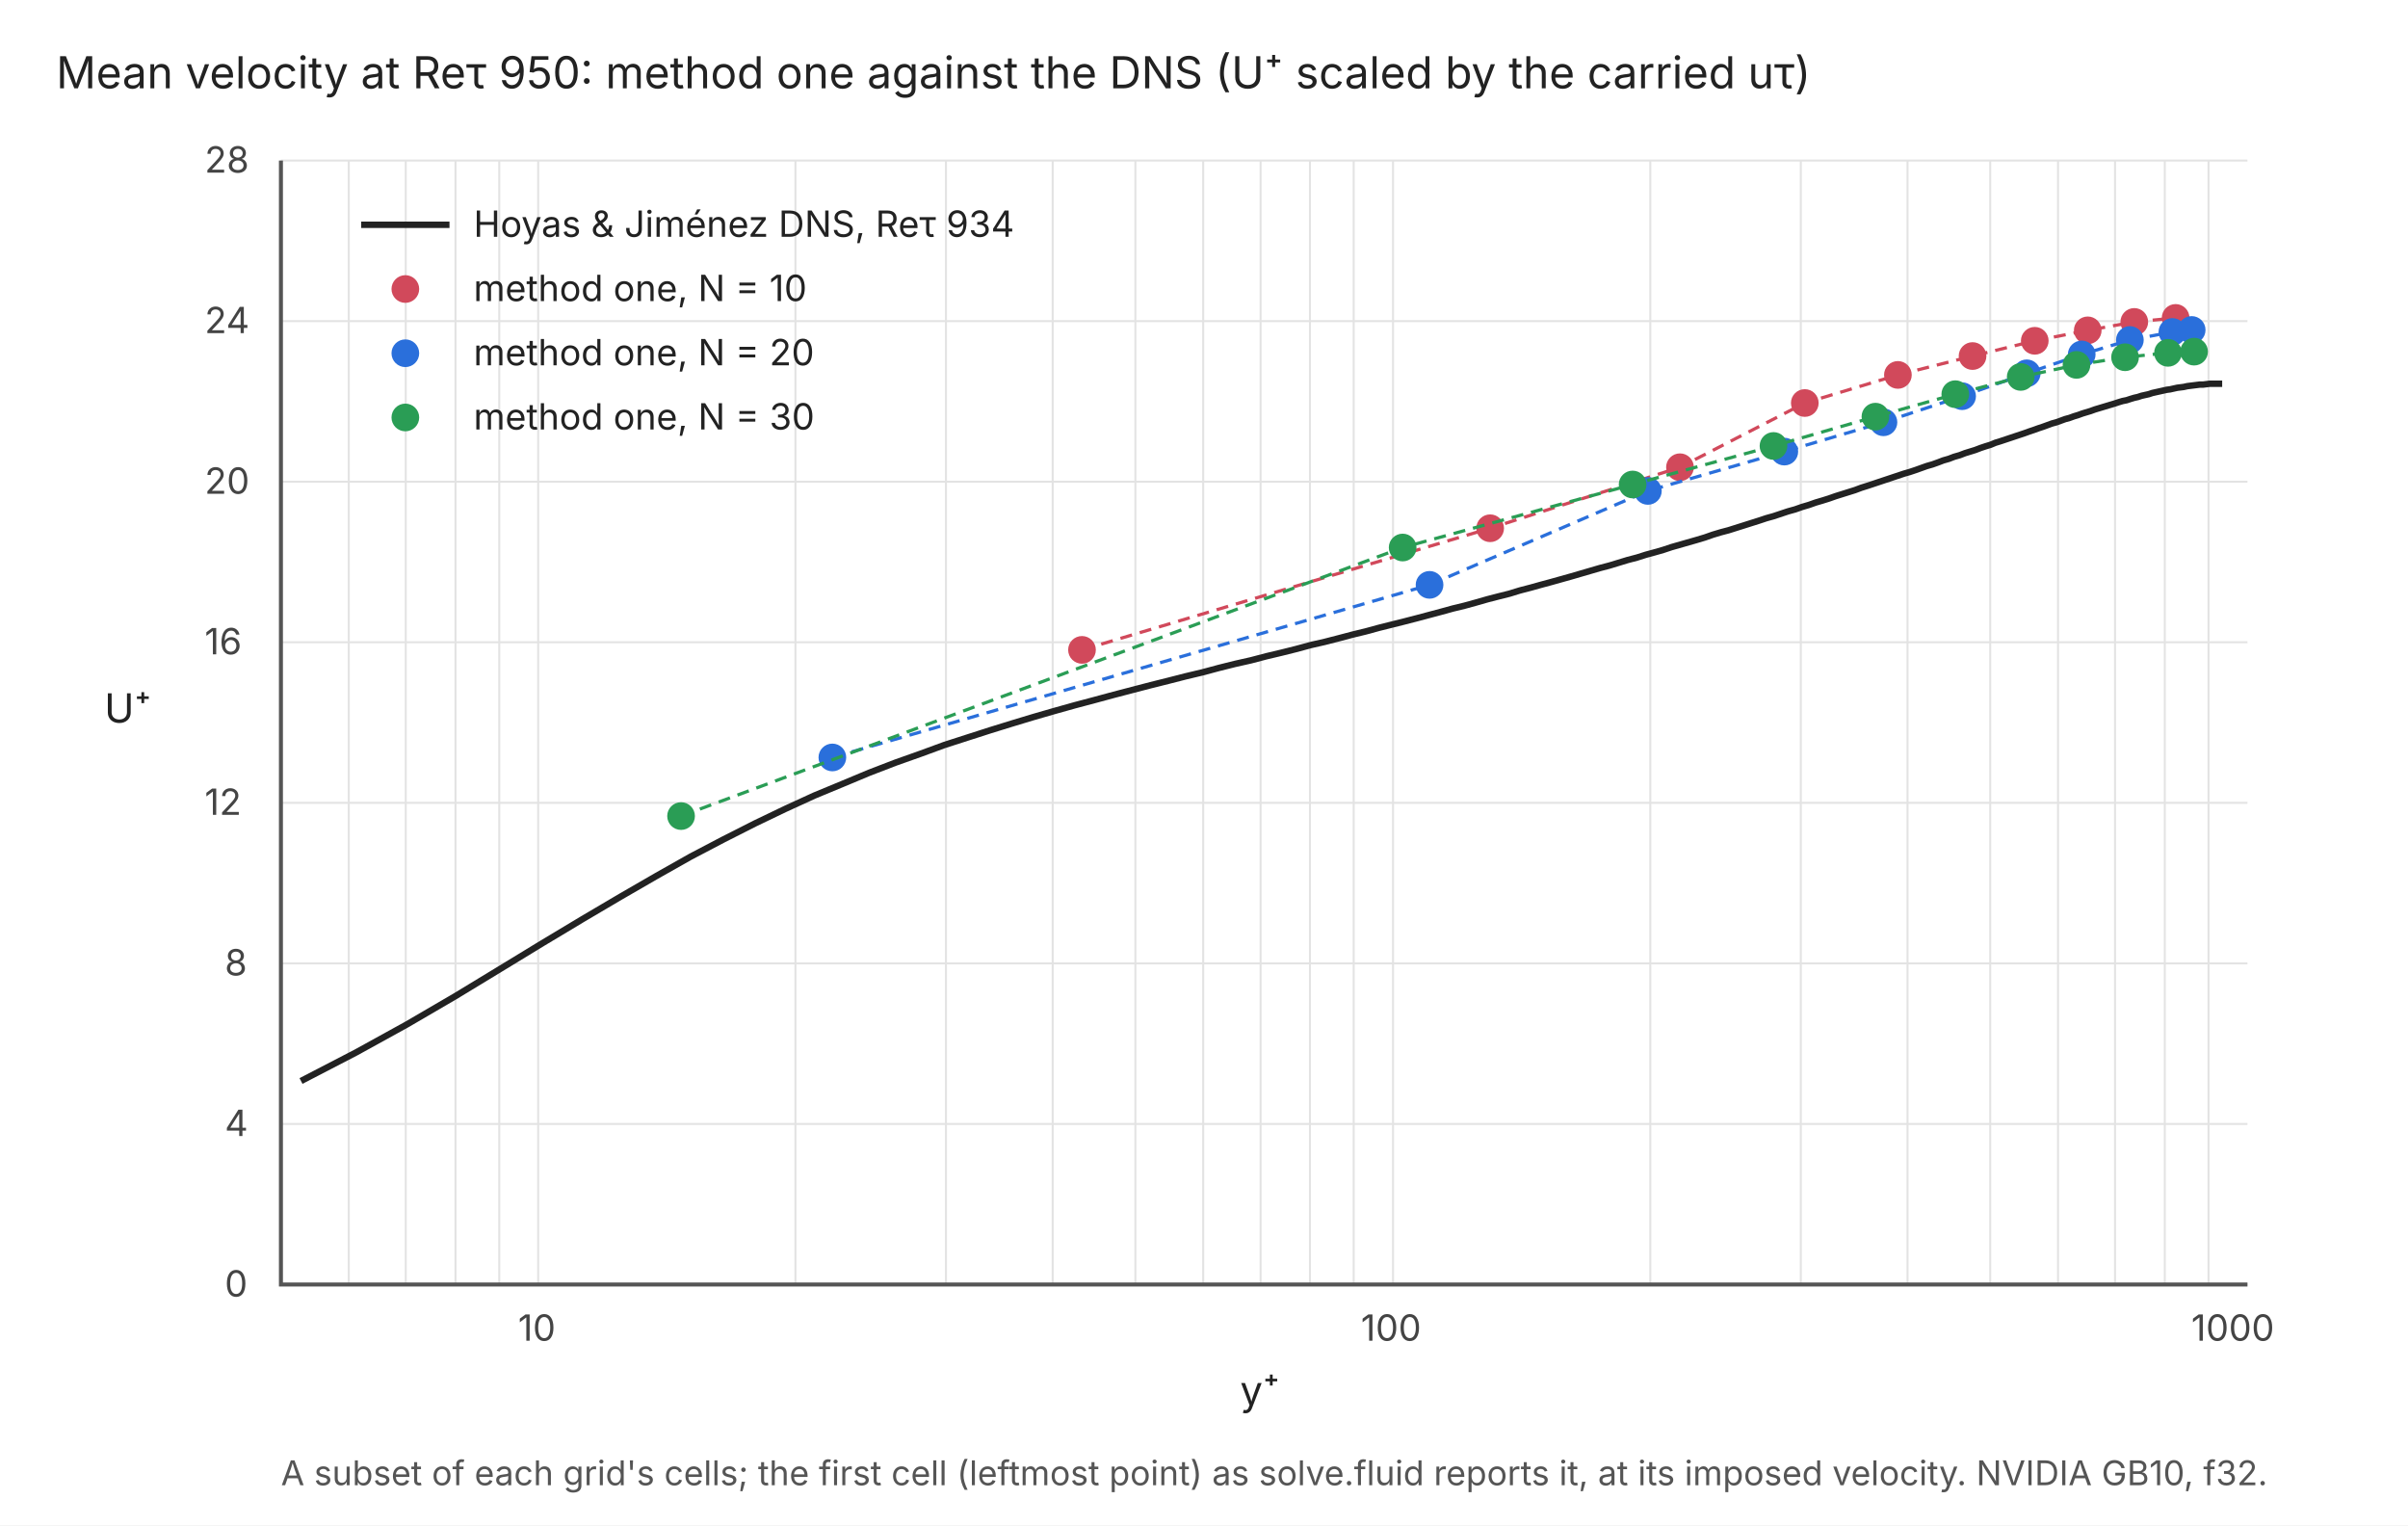
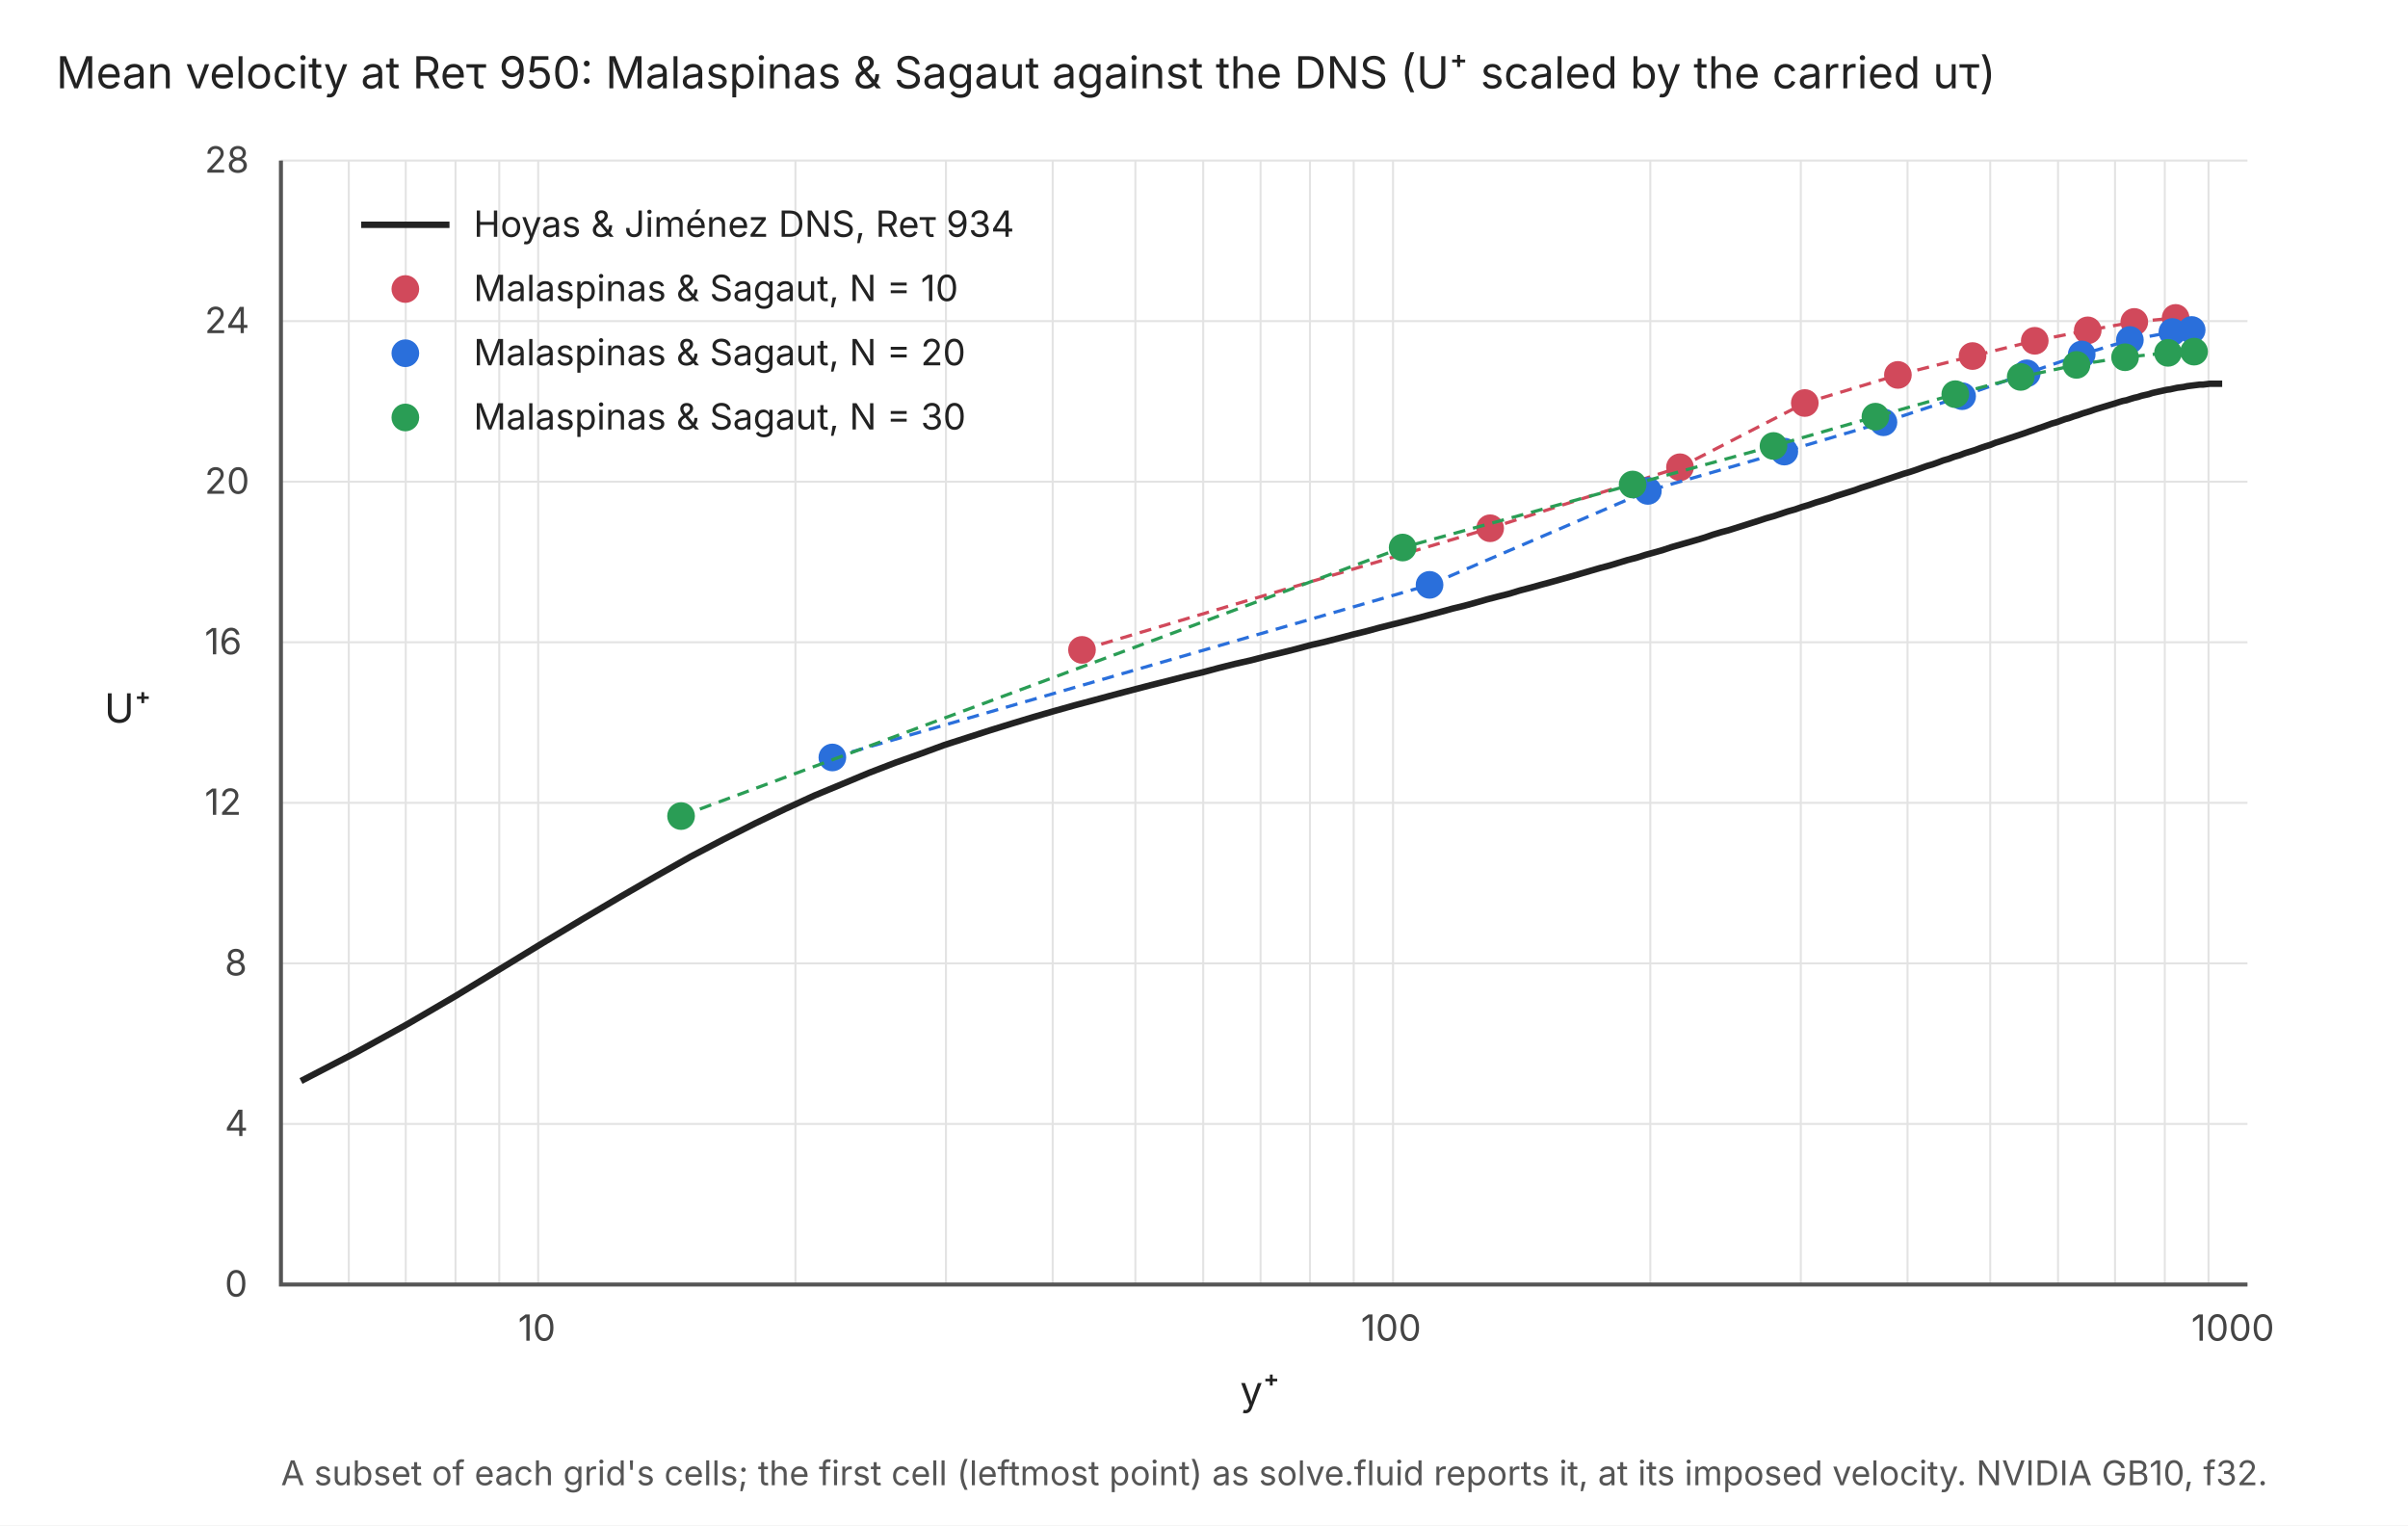
<svg xmlns="http://www.w3.org/2000/svg" width="600" height="380" viewBox="0 0 600 380">
  <g id="Layer_1" data-name="Layer 1">
    <path d="M0 0 L600 0 L600 380 L0 380 Z" fill="#ffffff" />
    <path d="M70 40 L70 320 M86.9 40 L86.9 320 M101.1 40 L101.1 320 M113.5 40 L113.5 320 M124.4 40 L124.4 320 M134.1 40 L134.1 320 M198.2 40 L198.2 320 M235.7 40 L235.7 320 M262.3 40 L262.3 320 M282.9 40 L282.9 320 M299.8 40 L299.8 320 M314.1 40 L314.1 320 M326.4 40 L326.4 320 M337.3 40 L337.3 320 M347.1 40 L347.1 320 M411.2 40 L411.2 320 M448.7 40 L448.7 320 M475.3 40 L475.3 320 M495.9 40 L495.9 320 M512.8 40 L512.8 320 M527 40 L527 320 M539.4 40 L539.4 320 M550.3 40 L550.3 320 M70 320 L560 320 M70 280 L560 280 M70 240 L560 240 M70 200 L560 200 M70 160 L560 160 M70 120 L560 120 M70 80 L560 80 M70 40 L560 40" fill="none" stroke="#e3e3e3" stroke-width="0.5" stroke-miterlimit="10" />
    <path d="M70 40 L70 320 L560 320" fill="none" stroke="#555555" stroke-miterlimit="10" />
    <text transform="matrix(1 0 0 1 129.1 334)" x="0" y="0" xml:space="preserve" font-family="Inter, Helvetica, Arial, sans-serif" font-size="9" fill="#444444">
      <tspan x="0" y="0">10</tspan>
    </text>
    <text transform="matrix(1 0 0 1 339.1 334)" x="0" y="0" xml:space="preserve" font-family="Inter, Helvetica, Arial, sans-serif" font-size="9" fill="#444444">
      <tspan x="0" y="0">100</tspan>
    </text>
    <text transform="matrix(1 0 0 1 546 334)" x="0" y="0" xml:space="preserve" font-family="Inter, Helvetica, Arial, sans-serif" font-size="9" fill="#444444">
      <tspan x="0" y="0">1000</tspan>
    </text>
    <text transform="matrix(1 0 0 1 56 323)" x="0" y="0" xml:space="preserve" font-family="Inter, Helvetica, Arial, sans-serif" font-size="9" fill="#444444">
      <tspan x="0" y="0">0</tspan>
    </text>
    <text transform="matrix(1 0 0 1 56 283)" x="0" y="0" xml:space="preserve" font-family="Inter, Helvetica, Arial, sans-serif" font-size="9" fill="#444444">
      <tspan x="0" y="0">4</tspan>
    </text>
    <text transform="matrix(1 0 0 1 56 243)" x="0" y="0" xml:space="preserve" font-family="Inter, Helvetica, Arial, sans-serif" font-size="9" fill="#444444">
      <tspan x="0" y="0">8</tspan>
    </text>
    <text transform="matrix(1 0 0 1 51 203)" x="0" y="0" xml:space="preserve" font-family="Inter, Helvetica, Arial, sans-serif" font-size="9" fill="#444444">
      <tspan x="0" y="0">12</tspan>
    </text>
    <text transform="matrix(1 0 0 1 51 163)" x="0" y="0" xml:space="preserve" font-family="Inter, Helvetica, Arial, sans-serif" font-size="9" fill="#444444">
      <tspan x="0" y="0">16</tspan>
    </text>
    <text transform="matrix(1 0 0 1 51 123)" x="0" y="0" xml:space="preserve" font-family="Inter, Helvetica, Arial, sans-serif" font-size="9" fill="#444444">
      <tspan x="0" y="0">20</tspan>
    </text>
    <text transform="matrix(1 0 0 1 51 83)" x="0" y="0" xml:space="preserve" font-family="Inter, Helvetica, Arial, sans-serif" font-size="9" fill="#444444">
      <tspan x="0" y="0">24</tspan>
    </text>
    <text transform="matrix(1 0 0 1 51 43)" x="0" y="0" xml:space="preserve" font-family="Inter, Helvetica, Arial, sans-serif" font-size="9" fill="#444444">
      <tspan x="0" y="0">28</tspan>
    </text>
    <text transform="matrix(1 0 0 1 309 350)" x="0" y="0" xml:space="preserve" font-family="Inter, Helvetica, Arial, sans-serif" font-size="10" fill="#222222">
      <tspan x="0" y="0">y⁺</tspan>
    </text>
    <text transform="matrix(1 0 0 1 26 180)" x="0" y="0" xml:space="preserve" font-family="Inter, Helvetica, Arial, sans-serif" font-size="10" fill="#222222">
      <tspan x="0" y="0">U⁺</tspan>
    </text>
    <path d="M75 269.3 L88.7 262.2 L101.4 255.2 L113.4 248.2 L124.6 241.4 L135.1 235 L145.1 229 L154.6 223.4 L163.6 218.2 L172.1 213.4 L180.3 209.1 L188.2 205.1 L195.7 201.5 L202.9 198.2 L209.9 195.3 L216.6 192.5 L223.1 190 L229.3 187.8 L235.3 185.6 L241.2 183.7 L246.8 181.9 L252.3 180.2 L257.6 178.6 L262.8 177.1 L267.8 175.7 L272.7 174.4 L277.5 173.1 L282.1 171.9 L286.7 170.7 L291.1 169.6 L295.4 168.5 L299.6 167.5 L303.7 166.4 L307.7 165.4 L311.7 164.5 L315.5 163.5 L319.3 162.6 L322.9 161.7 L326.6 160.7 L330.1 159.9 L333.6 159 L337 158.1 L340.3 157.3 L343.6 156.4 L346.8 155.6 L350 154.8 L353.1 154 L356.1 153.2 L359.1 152.4 L362 151.6 L364.9 150.9 L367.8 150.1 L370.6 149.3 L373.3 148.6 L376.1 147.9 L378.7 147.1 L381.4 146.4 L383.9 145.7 L386.5 145 L389 144.3 L391.5 143.6 L393.9 142.9 L396.3 142.2 L398.7 141.5 L401 140.9 L403.3 140.2 L405.6 139.5 L407.9 138.9 L410.1 138.2 L412.3 137.6 L414.4 137 L416.5 136.3 L418.6 135.7 L420.7 135.1 L422.8 134.5 L424.8 133.9 L426.8 133.2 L428.8 132.6 L430.7 132.1 L432.6 131.5 L434.5 130.9 L436.4 130.3 L438.3 129.7 L440.1 129.1 L441.9 128.6 L443.7 128 L445.5 127.4 L447.3 126.9 L449 126.3 L450.7 125.8 L452.4 125.2 L454.1 124.7 L455.7 124.2 L457.4 123.6 L459 123.1 L460.6 122.6 L462.2 122.1 L463.8 121.5 L465.4 121 L466.9 120.5 L468.4 120 L469.9 119.5 L471.4 119 L472.9 118.5 L474.4 118 L475.8 117.6 L477.3 117.1 L478.7 116.6 L480.1 116.1 L481.5 115.7 L482.9 115.2 L484.2 114.7 L485.6 114.3 L486.9 113.8 L488.3 113.4 L489.6 112.9 L490.9 112.5 L492.2 112.1 L493.5 111.6 L494.7 111.2 L496 110.8 L497.2 110.3 L498.5 109.9 L499.7 109.5 L500.9 109.1 L502.1 108.7 L503.3 108.3 L504.5 107.9 L505.6 107.5 L506.8 107.1 L507.9 106.7 L509.1 106.3 L510.2 105.9 L511.3 105.5 L512.4 105.2 L513.5 104.8 L514.6 104.4 L515.7 104.1 L516.8 103.7 L517.8 103.4 L518.9 103 L519.9 102.7 L520.9 102.4 L522 102 L523 101.7 L524 101.4 L525 101.1 L526 100.8 L527 100.5 L527.9 100.2 L528.9 99.9 L529.9 99.7 L530.8 99.4 L531.8 99.1 L532.7 98.9 L533.6 98.6 L534.5 98.4 L535.4 98.2 L536.3 97.9 L537.2 97.7 L538.1 97.5 L539 97.3 L539.9 97.1 L540.7 97 L541.6 96.8 L542.5 96.6 L543.3 96.5 L544.1 96.4 L545 96.2 L545.8 96.1 L546.6 96 L547.4 95.9 L548.2 95.8 L549 95.8 L549.8 95.7 L550.6 95.6 L551.4 95.6 L552.2 95.6 L552.9 95.6 L553.7 95.6" fill="none" stroke="#222222" stroke-width="1.6" stroke-miterlimit="10" />
    <path d="M269.6 161.9 L371.3 131.6 L418.6 116.4 L449.7 100.4 L472.9 93.4 L491.5 88.7 L507 84.9 L520.2 82.3 L531.8 80.2 L542.1 79.2" fill="none" stroke="#d1495b" stroke-width="0.8" stroke-miterlimit="10" stroke-dasharray="3 2" />
    <path d="M266.4 161.9 C266.4 163.667 267.833 165.1 269.6 165.1 C271.367 165.1 272.8 163.667 272.8 161.9 C272.8 160.133 271.367 158.7 269.6 158.7 C267.833 158.7 266.4 160.133 266.4 161.9 Z M368.1 131.6 C368.1 133.367 369.533 134.8 371.3 134.8 C373.067 134.8 374.5 133.367 374.5 131.6 C374.5 129.833 373.067 128.4 371.3 128.4 C369.533 128.4 368.1 129.833 368.1 131.6 Z M415.4 116.4 C415.4 118.167 416.833 119.6 418.6 119.6 C420.367 119.6 421.8 118.167 421.8 116.4 C421.8 114.633 420.367 113.2 418.6 113.2 C416.833 113.2 415.4 114.633 415.4 116.4 Z M446.5 100.4 C446.5 102.167 447.933 103.6 449.7 103.6 C451.467 103.6 452.9 102.167 452.9 100.4 C452.9 98.633 451.467 97.2 449.7 97.2 C447.933 97.2 446.5 98.633 446.5 100.4 Z M469.7 93.4 C469.7 95.167 471.133 96.6 472.9 96.6 C474.667 96.6 476.1 95.167 476.1 93.4 C476.1 91.633 474.667 90.2 472.9 90.2 C471.133 90.2 469.7 91.633 469.7 93.4 Z M488.3 88.7 C488.3 90.467 489.733 91.9 491.5 91.9 C493.267 91.9 494.7 90.467 494.7 88.7 C494.7 86.933 493.267 85.5 491.5 85.5 C489.733 85.5 488.3 86.933 488.3 88.7 Z M503.8 84.9 C503.8 86.667 505.233 88.1 507 88.1 C508.767 88.1 510.2 86.667 510.2 84.9 C510.2 83.133 508.767 81.7 507 81.7 C505.233 81.7 503.8 83.133 503.8 84.9 Z M517 82.3 C517 84.067 518.433 85.5 520.2 85.5 C521.967 85.5 523.4 84.067 523.4 82.3 C523.4 80.533 521.967 79.1 520.2 79.1 C518.433 79.1 517 80.533 517 82.3 Z M528.6 80.2 C528.6 81.967 530.033 83.4 531.8 83.4 C533.567 83.4 535 81.967 535 80.2 C535 78.433 533.567 77 531.8 77 C530.033 77 528.6 78.433 528.6 80.2 Z M538.9 79.2 C538.9 80.967 540.333 82.4 542.1 82.4 C543.867 82.4 545.3 80.967 545.3 79.2 C545.3 77.433 543.867 76 542.1 76 C540.333 76 538.9 77.433 538.9 79.2 Z" fill="#d1495b" stroke="#d1495b" stroke-width="0.5" stroke-miterlimit="10" />
    <path d="M207.4 188.7 L356.2 145.7 L410.6 122.3 L444.6 112.5 L469.3 105.2 L488.9 98.7 L505 93 L518.7 88.3 L530.7 84.7 L541.3 82.7 L546.1 82.2" fill="none" stroke="#2a6fdb" stroke-width="0.8" stroke-miterlimit="10" stroke-dasharray="3 2" />
    <path d="M204.2 188.7 C204.2 190.467 205.633 191.9 207.4 191.9 C209.167 191.9 210.6 190.467 210.6 188.7 C210.6 186.933 209.167 185.5 207.4 185.5 C205.633 185.5 204.2 186.933 204.2 188.7 Z M353 145.7 C353 147.467 354.433 148.9 356.2 148.9 C357.967 148.9 359.4 147.467 359.4 145.7 C359.4 143.933 357.967 142.5 356.2 142.5 C354.433 142.5 353 143.933 353 145.7 Z M407.4 122.3 C407.4 124.067 408.833 125.5 410.6 125.5 C412.367 125.5 413.8 124.067 413.8 122.3 C413.8 120.533 412.367 119.1 410.6 119.1 C408.833 119.1 407.4 120.533 407.4 122.3 Z M441.4 112.5 C441.4 114.267 442.833 115.7 444.6 115.7 C446.367 115.7 447.8 114.267 447.8 112.5 C447.8 110.733 446.367 109.3 444.6 109.3 C442.833 109.3 441.4 110.733 441.4 112.5 Z M466.1 105.2 C466.1 106.967 467.533 108.4 469.3 108.4 C471.067 108.4 472.5 106.967 472.5 105.2 C472.5 103.433 471.067 102 469.3 102 C467.533 102 466.1 103.433 466.1 105.2 Z M485.7 98.7 C485.7 100.467 487.133 101.9 488.9 101.9 C490.667 101.9 492.1 100.467 492.1 98.7 C492.1 96.933 490.667 95.5 488.9 95.5 C487.133 95.5 485.7 96.933 485.7 98.7 Z M501.8 93 C501.8 94.767 503.233 96.2 505 96.2 C506.767 96.2 508.2 94.767 508.2 93 C508.2 91.233 506.767 89.8 505 89.8 C503.233 89.8 501.8 91.233 501.8 93 Z M515.5 88.3 C515.5 90.067 516.933 91.5 518.7 91.5 C520.467 91.5 521.9 90.067 521.9 88.3 C521.9 86.533 520.467 85.1 518.7 85.1 C516.933 85.1 515.5 86.533 515.5 88.3 Z M527.5 84.7 C527.5 86.467 528.933 87.9 530.7 87.9 C532.467 87.9 533.9 86.467 533.9 84.7 C533.9 82.933 532.467 81.5 530.7 81.5 C528.933 81.5 527.5 82.933 527.5 84.7 Z M538.1 82.7 C538.1 84.467 539.533 85.9 541.3 85.9 C543.067 85.9 544.5 84.467 544.5 82.7 C544.5 80.933 543.067 79.5 541.3 79.5 C539.533 79.5 538.1 80.933 538.1 82.7 Z M542.9 82.2 C542.9 83.967 544.333 85.4 546.1 85.4 C547.867 85.4 549.3 83.967 549.3 82.2 C549.3 80.433 547.867 79 546.1 79 C544.333 79 542.9 80.433 542.9 82.2 Z" fill="#2a6fdb" stroke="#2a6fdb" stroke-width="0.5" stroke-miterlimit="10" />
    <path d="M169.7 203.3 L349.5 136.4 L406.8 120.7 L441.9 111.1 L467.3 103.8 L487.2 98.2 L503.5 93.9 L517.4 90.9 L529.5 89 L540.2 87.9 L546.7 87.6" fill="none" stroke="#2a9d55" stroke-width="0.8" stroke-miterlimit="10" stroke-dasharray="3 2" />
    <path d="M166.5 203.3 C166.5 205.067 167.933 206.5 169.7 206.5 C171.467 206.5 172.9 205.067 172.9 203.3 C172.9 201.533 171.467 200.1 169.7 200.1 C167.933 200.1 166.5 201.533 166.5 203.3 Z M346.3 136.4 C346.3 138.167 347.733 139.6 349.5 139.6 C351.267 139.6 352.7 138.167 352.7 136.4 C352.7 134.633 351.267 133.2 349.5 133.2 C347.733 133.2 346.3 134.633 346.3 136.4 Z M403.6 120.7 C403.6 122.467 405.033 123.9 406.8 123.9 C408.567 123.9 410 122.467 410 120.7 C410 118.933 408.567 117.5 406.8 117.5 C405.033 117.5 403.6 118.933 403.6 120.7 Z M438.7 111.1 C438.7 112.867 440.133 114.3 441.9 114.3 C443.667 114.3 445.1 112.867 445.1 111.1 C445.1 109.333 443.667 107.9 441.9 107.9 C440.133 107.9 438.7 109.333 438.7 111.1 Z M464.1 103.8 C464.1 105.567 465.533 107 467.3 107 C469.067 107 470.5 105.567 470.5 103.8 C470.5 102.033 469.067 100.6 467.3 100.6 C465.533 100.6 464.1 102.033 464.1 103.8 Z M484 98.2 C484 99.967 485.433 101.4 487.2 101.4 C488.967 101.4 490.4 99.967 490.4 98.2 C490.4 96.433 488.967 95 487.2 95 C485.433 95 484 96.433 484 98.2 Z M500.3 93.9 C500.3 95.667 501.733 97.1 503.5 97.1 C505.267 97.1 506.7 95.667 506.7 93.9 C506.7 92.133 505.267 90.7 503.5 90.7 C501.733 90.7 500.3 92.133 500.3 93.9 Z M514.2 90.9 C514.2 92.667 515.633 94.1 517.4 94.1 C519.167 94.1 520.6 92.667 520.6 90.9 C520.6 89.133 519.167 87.7 517.4 87.7 C515.633 87.7 514.2 89.133 514.2 90.9 Z M526.3 89 C526.3 90.767 527.733 92.2 529.5 92.2 C531.267 92.2 532.7 90.767 532.7 89 C532.7 87.233 531.267 85.8 529.5 85.8 C527.733 85.8 526.3 87.233 526.3 89 Z M537 87.9 C537 89.667 538.433 91.1 540.2 91.1 C541.967 91.1 543.4 89.667 543.4 87.9 C543.4 86.133 541.967 84.7 540.2 84.7 C538.433 84.7 537 86.133 537 87.9 Z M543.5 87.6 C543.5 89.367 544.933 90.8 546.7 90.8 C548.467 90.8 549.9 89.367 549.9 87.6 C549.9 85.833 548.467 84.4 546.7 84.4 C544.933 84.4 543.5 85.833 543.5 87.6 Z" fill="#2a9d55" stroke="#2a9d55" stroke-width="0.5" stroke-miterlimit="10" />
    <path d="M90 56 L112 56" fill="none" stroke="#222222" stroke-width="1.6" stroke-miterlimit="10" />
    <text transform="matrix(1 0 0 1 118 59)" x="0" y="0" xml:space="preserve" font-family="Inter, Helvetica, Arial, sans-serif" font-size="9" fill="#222222">
      <tspan x="0" y="0">Hoyas &amp; Jiménez DNS, Reτ 934</tspan>
    </text>
    <path d="M97.8 72 C97.8 73.767 99.233 75.2 101 75.2 C102.767 75.2 104.2 73.767 104.2 72 C104.2 70.233 102.767 68.8 101 68.8 C99.233 68.8 97.8 70.233 97.8 72 Z" fill="#d1495b" stroke="#d1495b" stroke-width="0.5" stroke-miterlimit="10" />
    <text transform="matrix(1 0 0 1 118 75)" x="0" y="0" xml:space="preserve" font-family="Inter, Helvetica, Arial, sans-serif" font-size="9" fill="#222222">
-       <tspan x="0" y="0">method one, N = 10</tspan>
+       <tspan x="0" y="0">Malaspinas &amp; Sagaut, N = 10</tspan>
    </text>
    <path d="M97.8 88 C97.8 89.767 99.233 91.2 101 91.2 C102.767 91.2 104.2 89.767 104.2 88 C104.2 86.233 102.767 84.8 101 84.8 C99.233 84.8 97.8 86.233 97.8 88 Z" fill="#2a6fdb" stroke="#2a6fdb" stroke-width="0.5" stroke-miterlimit="10" />
    <text transform="matrix(1 0 0 1 118 91)" x="0" y="0" xml:space="preserve" font-family="Inter, Helvetica, Arial, sans-serif" font-size="9" fill="#222222">
-       <tspan x="0" y="0">method one, N = 20</tspan>
+       <tspan x="0" y="0">Malaspinas &amp; Sagaut, N = 20</tspan>
    </text>
    <path d="M97.8 104 C97.8 105.767 99.233 107.2 101 107.2 C102.767 107.2 104.2 105.767 104.2 104 C104.2 102.233 102.767 100.8 101 100.8 C99.233 100.8 97.8 102.233 97.8 104 Z" fill="#2a9d55" stroke="#2a9d55" stroke-width="0.5" stroke-miterlimit="10" />
    <text transform="matrix(1 0 0 1 118 107)" x="0" y="0" xml:space="preserve" font-family="Inter, Helvetica, Arial, sans-serif" font-size="9" fill="#222222">
-       <tspan x="0" y="0">method one, N = 30</tspan>
+       <tspan x="0" y="0">Malaspinas &amp; Sagaut, N = 30</tspan>
    </text>
    <text transform="matrix(1 0 0 1 14 22)" x="0" y="0" xml:space="preserve" font-family="Inter, Helvetica, Arial, sans-serif" font-size="11" fill="#222222">
-       <tspan x="0" y="0">Mean velocity at Reτ 950: method one against the DNS (U⁺ scaled by the carried uτ)</tspan>
+       <tspan x="0" y="0">Mean velocity at Reτ 950: Malaspinas &amp; Sagaut against the DNS (U⁺ scaled by the carried uτ)</tspan>
    </text>
    <text transform="matrix(1 0 0 1 70 370)" x="0" y="0" xml:space="preserve" font-family="Inter, Helvetica, Arial, sans-serif" font-size="8.5" fill="#555555">
      <tspan x="0" y="0">A subset of each grid's cells; the first cell (leftmost point) as solve.fluid reports it, at its imposed velocity. NVIDIA GB10, f32.</tspan>
    </text>
  </g>
</svg>
